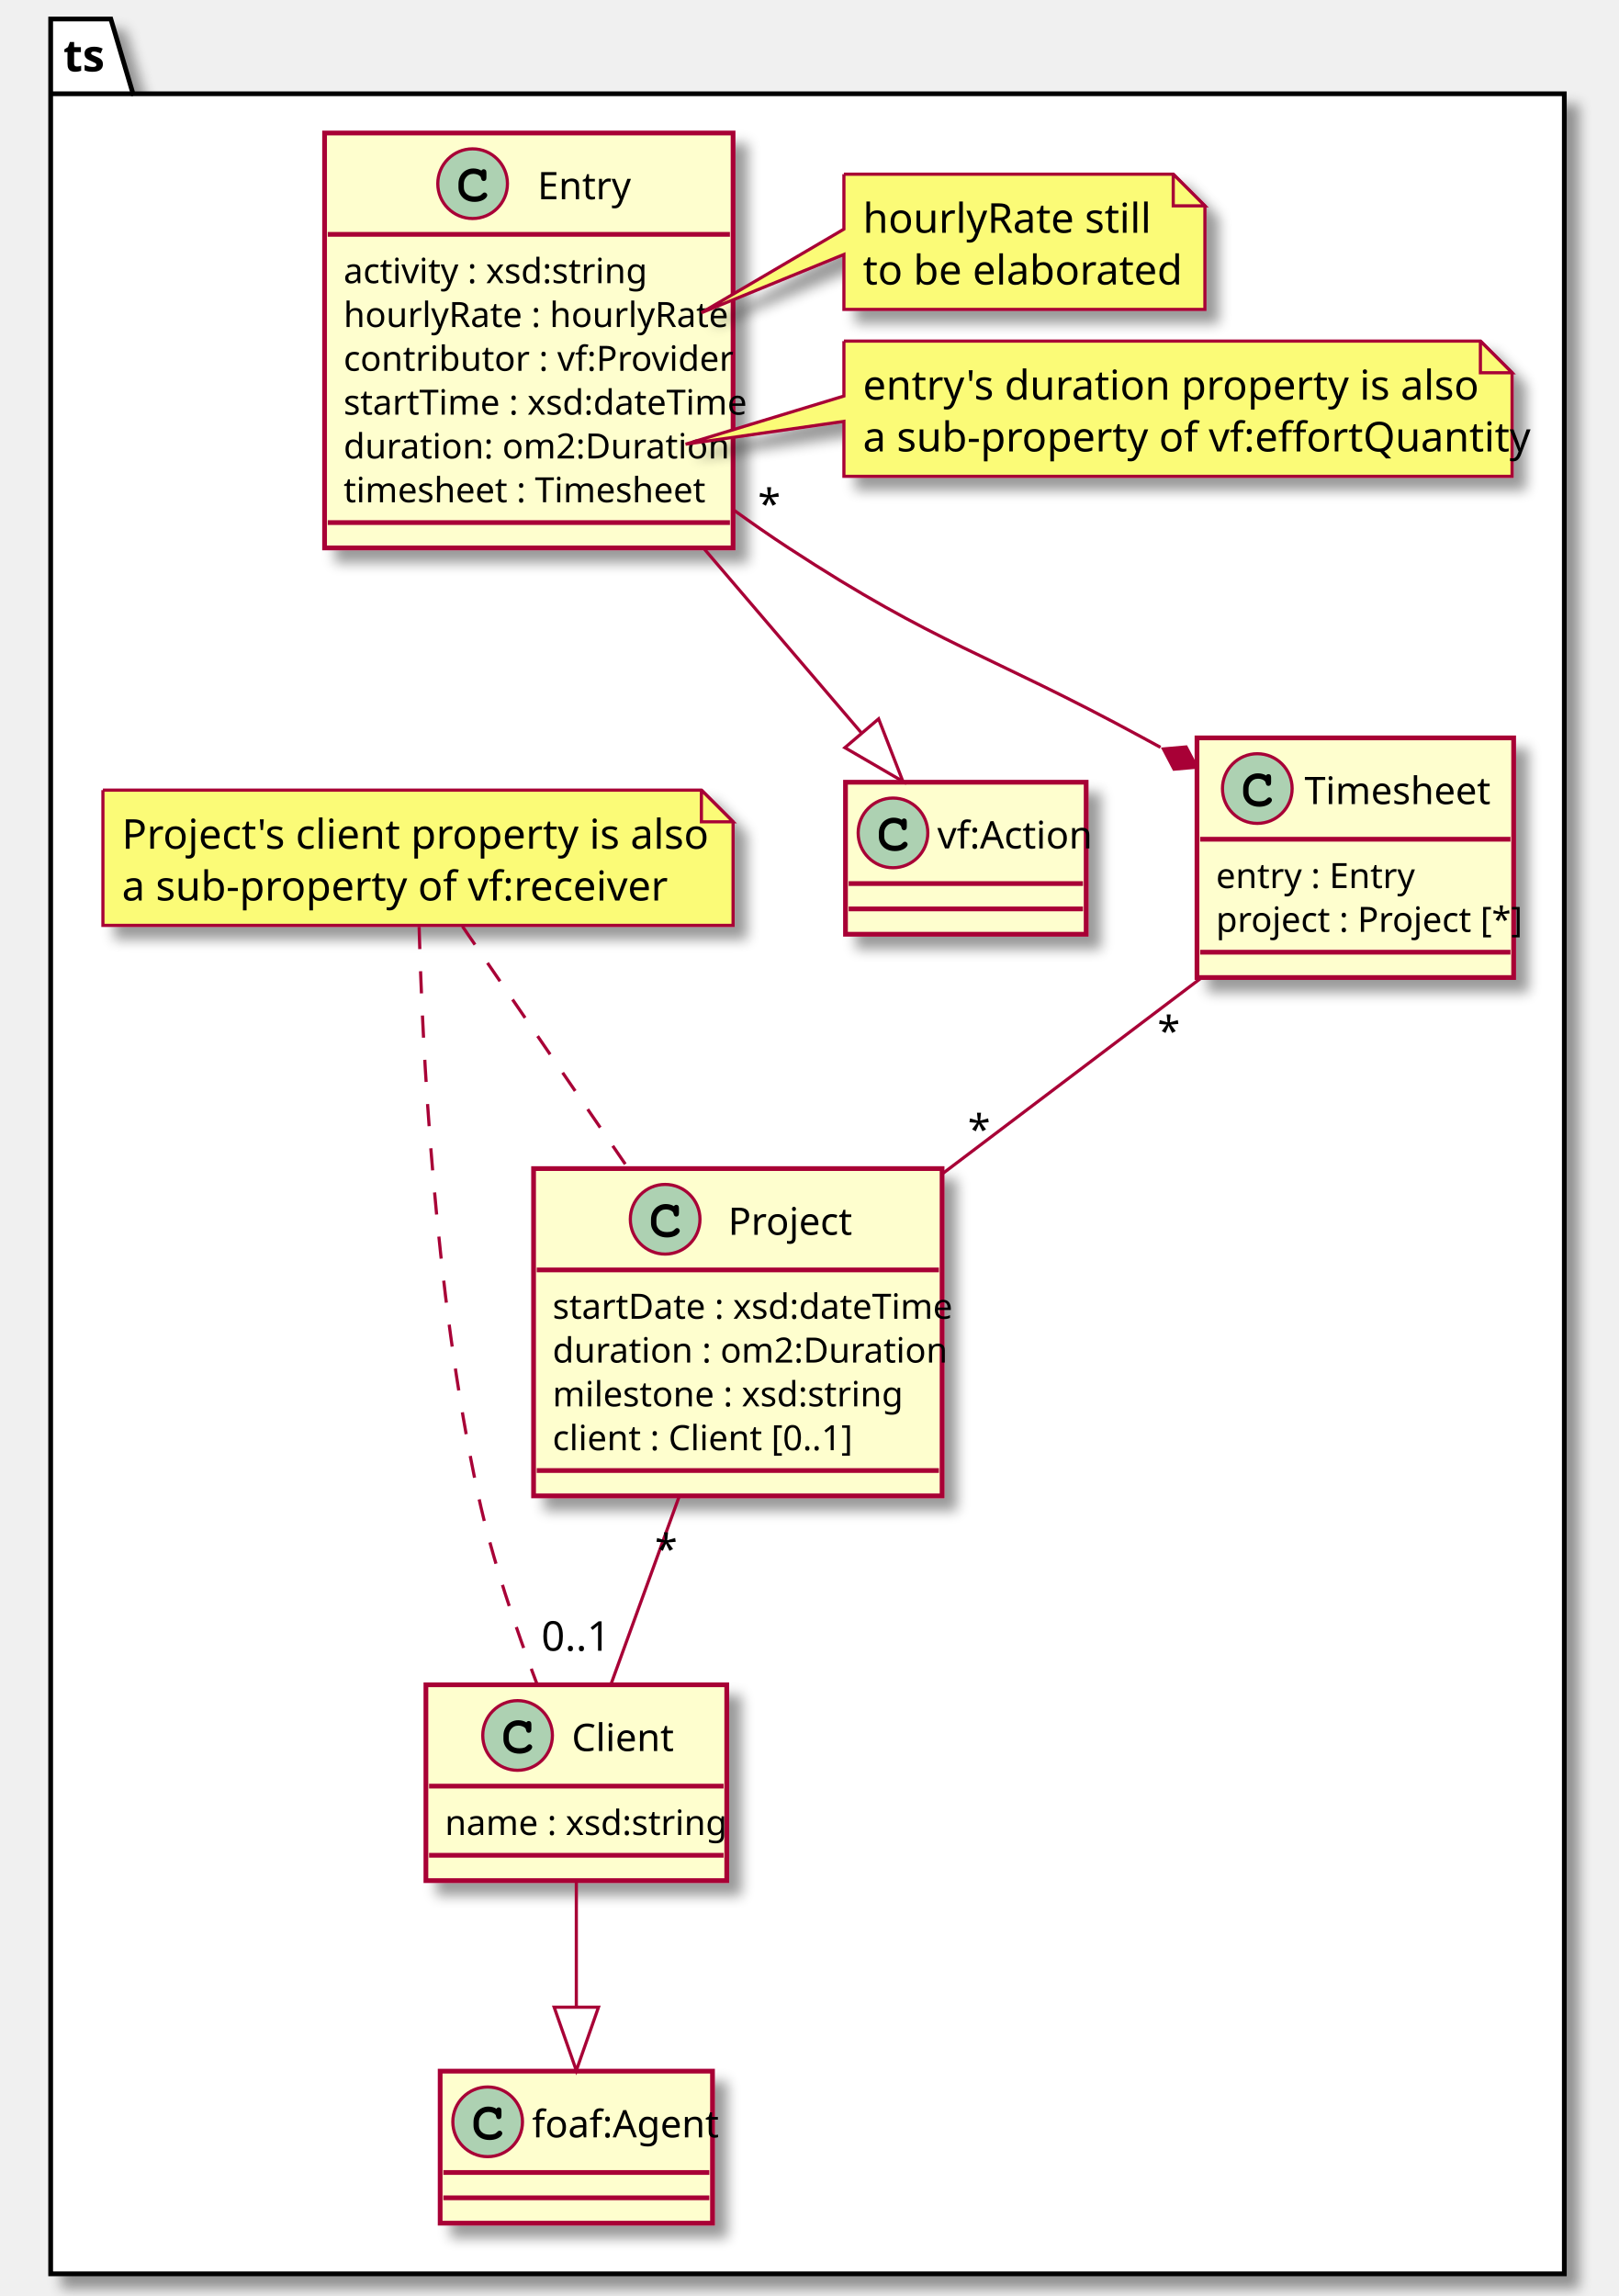
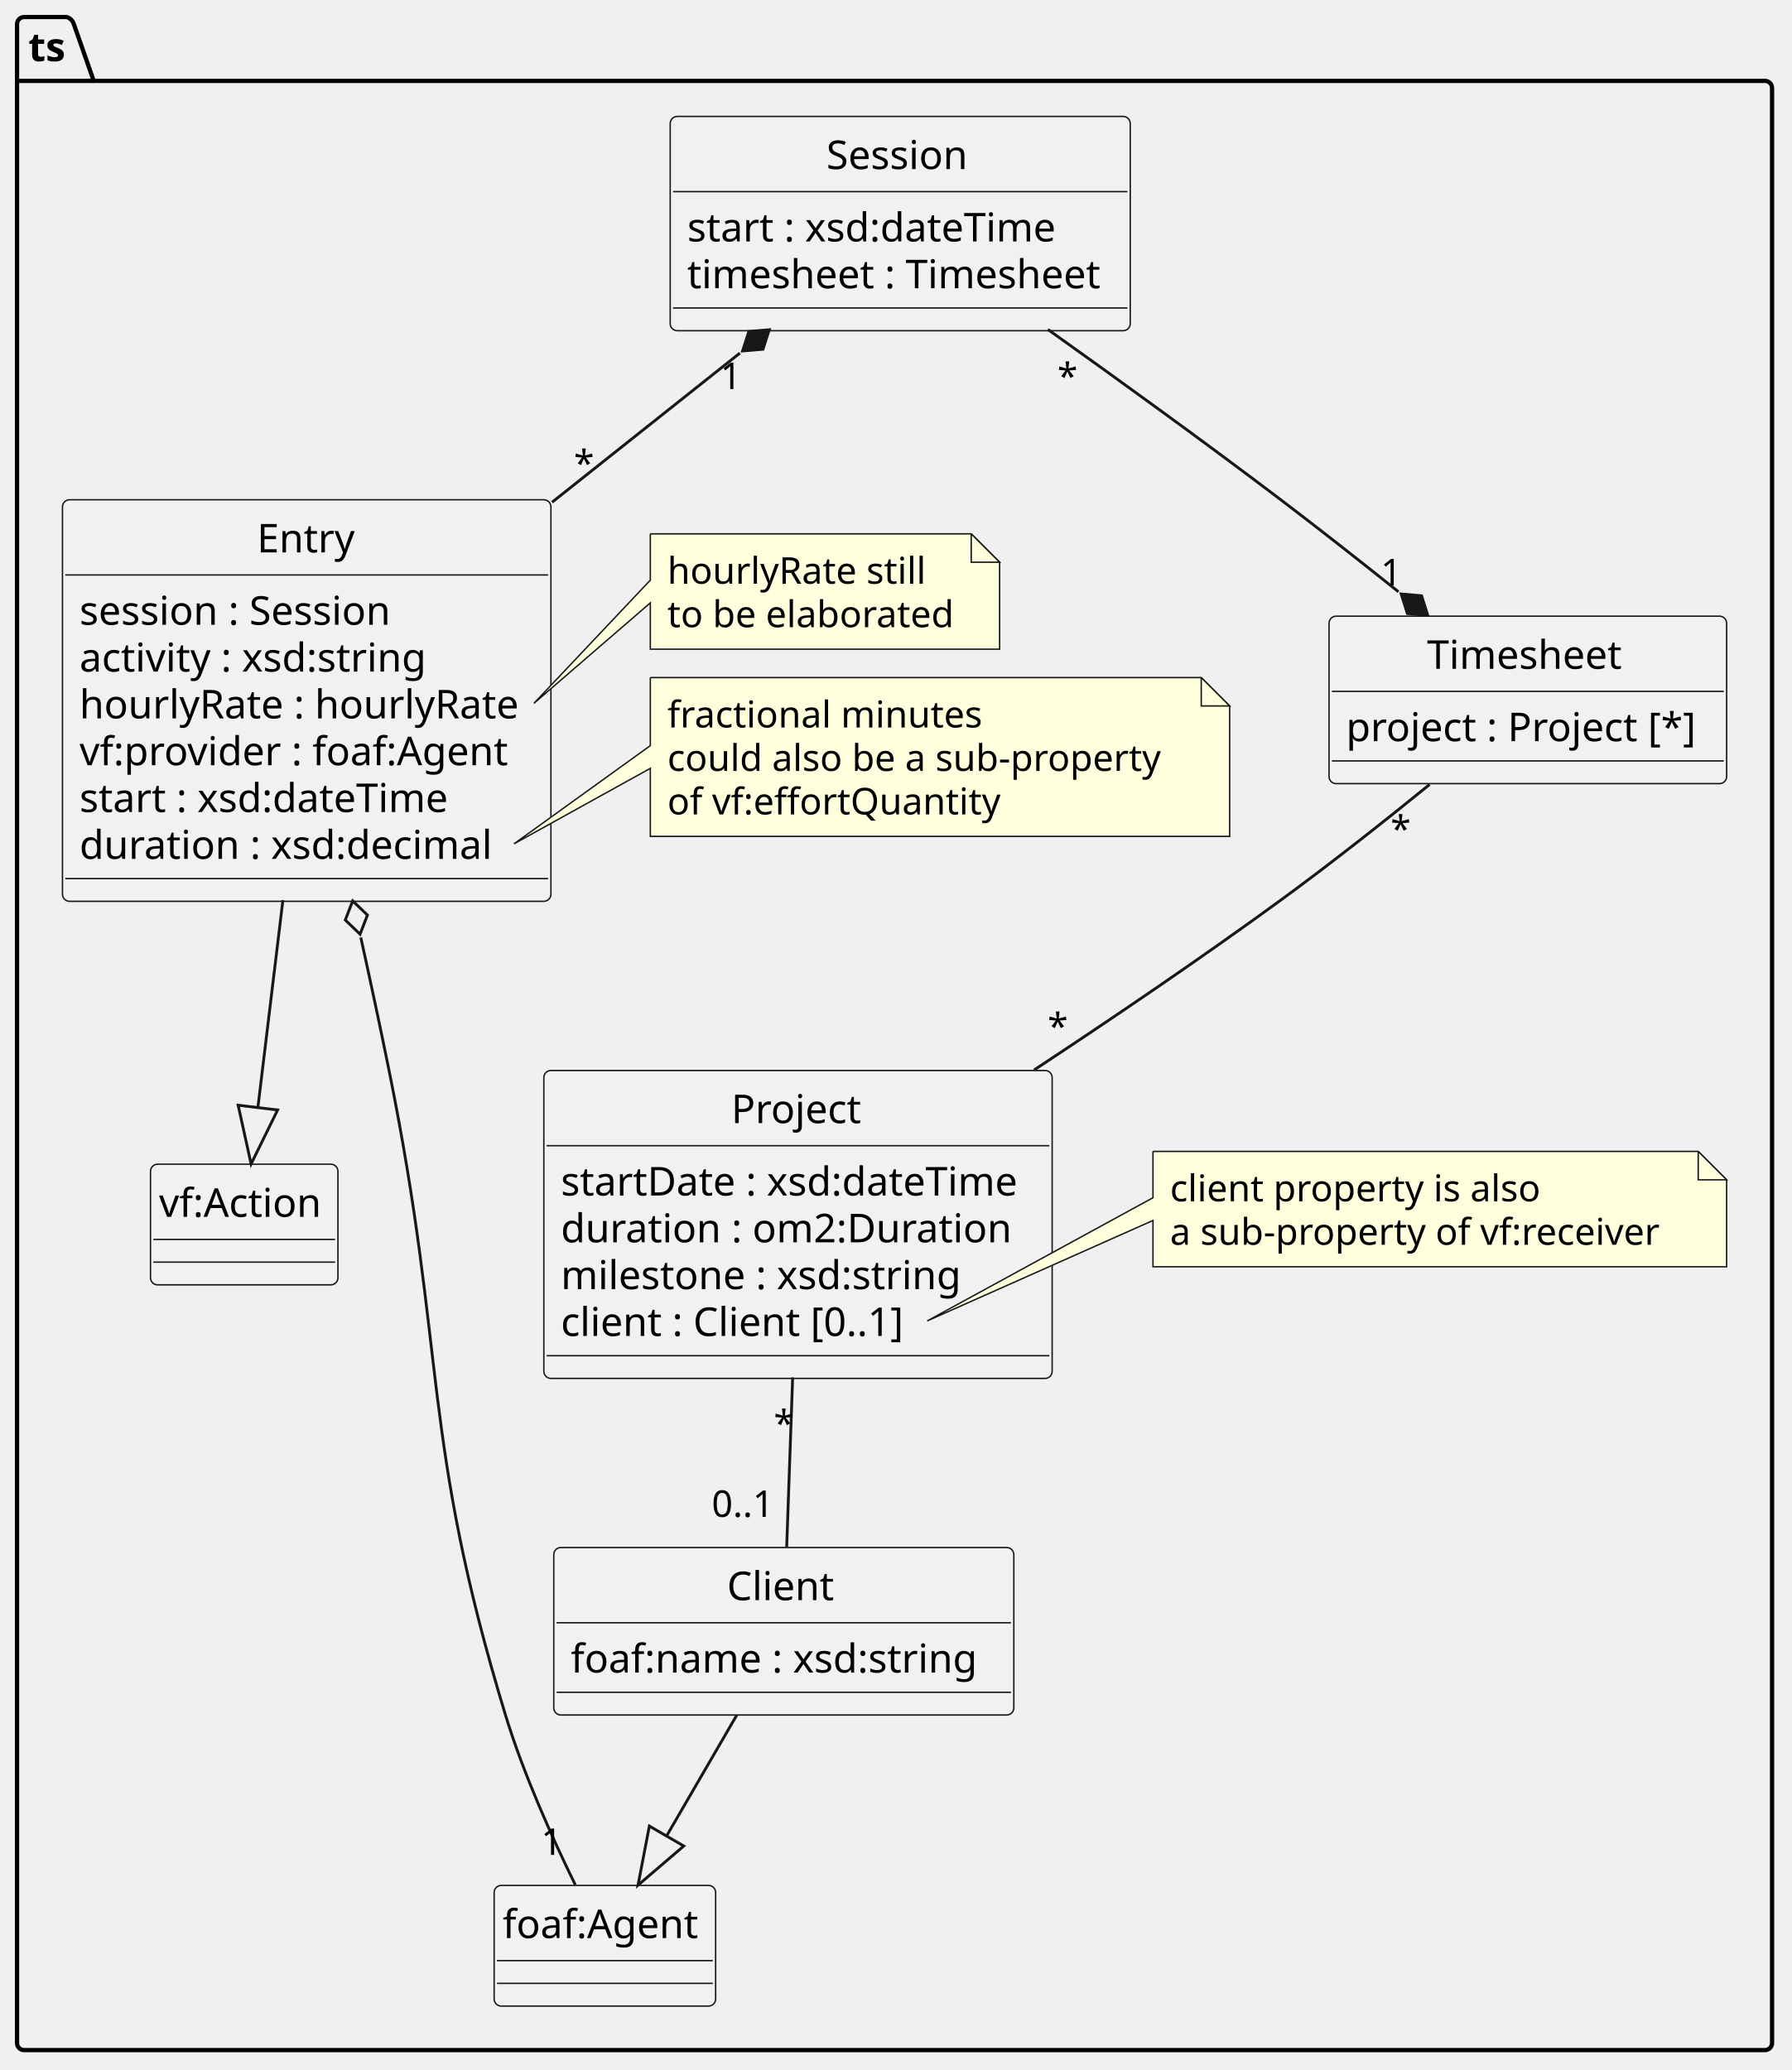
- <svg xmlns="http://www.w3.org/2000/svg" contentScriptType="application/ecmascript" contentStyleType="text/css" height="725px" preserveAspectRatio="none" style="width:511px;height:725px;background:#FFFFFF;" version="1.1" viewBox="0 0 511 725" width="511px" zoomAndPan="magnify">
-   <defs>
-     <filter height="300%" id="f6leqoqc91yb1" width="300%" x="-1" y="-1">
-       <feGaussianBlur result="blurOut" stdDeviation="2.0" />
-       <feColorMatrix in="blurOut" result="blurOut2" type="matrix" values="0 0 0 0 0 0 0 0 0 0 0 0 0 0 0 0 0 0 .4 0" />
-       <feOffset dx="4.0" dy="4.0" in="blurOut2" result="blurOut3" />
-       <feBlend in="SourceGraphic" in2="blurOut3" mode="normal" />
-     </filter>
-   </defs>
+ <svg xmlns="http://www.w3.org/2000/svg" contentStyleType="text/css" height="729px" preserveAspectRatio="none" style="width:631px;height:729px;background:#FFFFFF;" version="1.1" viewBox="0 0 631 729" width="631px" zoomAndPan="magnify">
+   <defs />
  <g>
-     <polygon fill="#FFFFFF" filter="url(#f6leqoqc91yb1)" points="16,6,35,6,42,29.609,494,29.609,494,718,16,718,16,6" style="stroke:#000000;stroke-width:1.5;" />
-     <line style="stroke:#000000;stroke-width:1.5;" x1="16" x2="42" y1="29.609" y2="29.609" />
-     <text fill="#000000" font-family="sans-serif" font-size="14" font-weight="bold" lengthAdjust="spacing" textLength="13" x="20" y="22.533">ts</text>
-     <rect codeLine="4" fill="#FEFECE" filter="url(#f6leqoqc91yb1)" height="75.672" id="Timesheet" style="stroke:#A80036;stroke-width:1.5;" width="100" x="378" y="233" />
-     <ellipse cx="397.05" cy="249" fill="#ADD1B2" rx="11" ry="11" style="stroke:#A80036;stroke-width:1.0;" />
-     <path d="M399.816,244.875 Q399.972,244.656 400.159,244.547 Q400.347,244.438 400.566,244.438 Q400.941,244.438 401.175,244.703 Q401.409,244.953 401.409,245.562 L401.409,247.016 Q401.409,247.625 401.175,247.891 Q400.941,248.156 400.566,248.156 Q400.222,248.156 400.019,247.953 Q399.816,247.766 399.706,247.25 Q399.659,246.891 399.472,246.703 Q399.144,246.328 398.534,246.109 Q397.925,245.891 397.3,245.891 Q396.534,245.891 395.894,246.219 Q395.269,246.547 394.769,247.297 Q394.284,248.047 394.284,249.078 L394.284,250.172 Q394.284,251.406 395.175,252.234 Q396.066,253.047 397.659,253.047 Q398.597,253.047 399.253,252.797 Q399.644,252.641 400.066,252.203 Q400.331,251.938 400.472,251.859 Q400.628,251.781 400.831,251.781 Q401.159,251.781 401.409,252.047 Q401.675,252.297 401.675,252.641 Q401.675,252.984 401.331,253.391 Q400.831,253.969 400.034,254.297 Q398.956,254.75 397.659,254.75 Q396.144,254.75 394.941,254.125 Q393.956,253.625 393.269,252.562 Q392.581,251.484 392.581,250.203 L392.581,249.047 Q392.581,247.719 393.191,246.578 Q393.816,245.422 394.909,244.812 Q396.003,244.188 397.238,244.188 Q397.972,244.188 398.613,244.359 Q399.269,244.516 399.816,244.875 Z " fill="#000000" />
-     <text fill="#000000" font-family="sans-serif" font-size="12" lengthAdjust="spacing" textLength="59" x="411.95" y="253.91">Timesheet</text>
-     <line style="stroke:#A80036;stroke-width:1.5;" x1="379" x2="477" y1="265" y2="265" />
-     <text fill="#000000" font-family="sans-serif" font-size="11" lengthAdjust="spacing" textLength="59" x="384" y="280.419">entry : Entry</text>
-     <text fill="#000000" font-family="sans-serif" font-size="11" lengthAdjust="spacing" textLength="88" x="384" y="294.255">project : Project [*]</text>
-     <line style="stroke:#A80036;stroke-width:1.5;" x1="379" x2="477" y1="300.672" y2="300.672" />
-     <rect codeLine="9" fill="#FEFECE" filter="url(#f6leqoqc91yb1)" height="131.016" id="Entry" style="stroke:#A80036;stroke-width:1.5;" width="129" x="102.5" y="42" />
-     <ellipse cx="149.25" cy="58" fill="#ADD1B2" rx="11" ry="11" style="stroke:#A80036;stroke-width:1.0;" />
-     <path d="M152.016,53.875 Q152.172,53.656 152.359,53.547 Q152.547,53.438 152.766,53.438 Q153.141,53.438 153.375,53.703 Q153.609,53.953 153.609,54.562 L153.609,56.016 Q153.609,56.625 153.375,56.891 Q153.141,57.156 152.766,57.156 Q152.422,57.156 152.219,56.953 Q152.016,56.766 151.906,56.25 Q151.859,55.891 151.672,55.703 Q151.344,55.328 150.734,55.109 Q150.125,54.891 149.5,54.891 Q148.734,54.891 148.094,55.219 Q147.469,55.547 146.969,56.297 Q146.484,57.047 146.484,58.078 L146.484,59.172 Q146.484,60.406 147.375,61.234 Q148.266,62.047 149.859,62.047 Q150.797,62.047 151.453,61.797 Q151.844,61.641 152.266,61.203 Q152.531,60.938 152.672,60.859 Q152.828,60.781 153.031,60.781 Q153.359,60.781 153.609,61.047 Q153.875,61.297 153.875,61.641 Q153.875,61.984 153.531,62.391 Q153.031,62.969 152.234,63.297 Q151.156,63.75 149.859,63.75 Q148.344,63.75 147.141,63.125 Q146.156,62.625 145.469,61.562 Q144.781,60.484 144.781,59.203 L144.781,58.047 Q144.781,56.719 145.391,55.578 Q146.016,54.422 147.109,53.812 Q148.203,53.188 149.438,53.188 Q150.172,53.188 150.812,53.359 Q151.469,53.516 152.016,53.875 Z " fill="#000000" />
-     <text fill="#000000" font-family="sans-serif" font-size="12" lengthAdjust="spacing" textLength="27" x="169.75" y="62.91">Entry</text>
-     <line style="stroke:#A80036;stroke-width:1.5;" x1="103.5" x2="230.5" y1="74" y2="74" />
-     <text fill="#000000" font-family="sans-serif" font-size="11" lengthAdjust="spacing" textLength="91" x="108.5" y="89.419">activity : xsd:string</text>
-     <text fill="#000000" font-family="sans-serif" font-size="11" lengthAdjust="spacing" textLength="113" x="108.5" y="103.255">hourlyRate : hourlyRate</text>
-     <text fill="#000000" font-family="sans-serif" font-size="11" lengthAdjust="spacing" textLength="114" x="108.5" y="117.091">contributor : vf:Provider</text>
-     <text fill="#000000" font-family="sans-serif" font-size="11" lengthAdjust="spacing" textLength="117" x="108.5" y="130.927">startTime : xsd:dateTime</text>
-     <text fill="#000000" font-family="sans-serif" font-size="11" lengthAdjust="spacing" textLength="108" x="108.5" y="144.763">duration: om2:Duration</text>
-     <text fill="#000000" font-family="sans-serif" font-size="11" lengthAdjust="spacing" textLength="104" x="108.5" y="158.599">timesheet : Timesheet</text>
-     <line style="stroke:#A80036;stroke-width:1.5;" x1="103.5" x2="230.5" y1="165.016" y2="165.016" />
-     <path d="M266.5,55 L266.5,72.352 L221.5,98.754 L266.5,80.352 L266.5,97.703 A0,0 0 0 0 266.5,97.703 L380.5,97.703 A0,0 0 0 0 380.5,97.703 L380.5,65 L370.5,55 L266.5,55 A0,0 0 0 0 266.5,55 " fill="#FBFB77" filter="url(#f6leqoqc91yb1)" style="stroke:#A80036;stroke-width:1.0;" />
-     <path d="M370.5,55 L370.5,65 L380.5,65 L370.5,55 " fill="#FBFB77" style="stroke:#A80036;stroke-width:1.0;" />
-     <text fill="#000000" font-family="sans-serif" font-size="13" lengthAdjust="spacing" textLength="86" x="272.5" y="73.495">hourlyRate still</text>
-     <text fill="#000000" font-family="sans-serif" font-size="13" lengthAdjust="spacing" textLength="93" x="272.5" y="89.847">to be elaborated</text>
-     <path d="M266.5,107.703 L266.5,125.055 L216.5,140.262 L266.5,133.055 L266.5,150.406 A0,0 0 0 0 266.5,150.406 L477.5,150.406 A0,0 0 0 0 477.5,150.406 L477.5,117.703 L467.5,107.703 L266.5,107.703 A0,0 0 0 0 266.5,107.703 " fill="#FBFB77" filter="url(#f6leqoqc91yb1)" style="stroke:#A80036;stroke-width:1.0;" />
-     <path d="M467.5,107.703 L467.5,117.703 L477.5,117.703 L467.5,107.703 " fill="#FBFB77" style="stroke:#A80036;stroke-width:1.0;" />
-     <text fill="#000000" font-family="sans-serif" font-size="13" lengthAdjust="spacing" textLength="181" x="272.5" y="126.198">entry's duration property is also</text>
-     <text fill="#000000" font-family="sans-serif" font-size="13" lengthAdjust="spacing" textLength="190" x="272.5" y="142.55">a sub-property of vf:effortQuantity</text>
-     <rect fill="#FEFECE" filter="url(#f6leqoqc91yb1)" height="48" id="vf:Action" style="stroke:#A80036;stroke-width:1.5;" width="76" x="267" y="247" />
-     <ellipse cx="282" cy="263" fill="#ADD1B2" rx="11" ry="11" style="stroke:#A80036;stroke-width:1.0;" />
-     <path d="M284.766,258.875 Q284.922,258.656 285.109,258.547 Q285.297,258.438 285.516,258.438 Q285.891,258.438 286.125,258.703 Q286.359,258.953 286.359,259.562 L286.359,261.016 Q286.359,261.625 286.125,261.891 Q285.891,262.156 285.516,262.156 Q285.172,262.156 284.969,261.953 Q284.766,261.766 284.656,261.25 Q284.609,260.891 284.422,260.703 Q284.094,260.328 283.484,260.109 Q282.875,259.891 282.25,259.891 Q281.484,259.891 280.844,260.219 Q280.219,260.547 279.719,261.297 Q279.234,262.047 279.234,263.078 L279.234,264.172 Q279.234,265.406 280.125,266.234 Q281.016,267.047 282.609,267.047 Q283.547,267.047 284.203,266.797 Q284.594,266.641 285.016,266.203 Q285.281,265.938 285.422,265.859 Q285.578,265.781 285.781,265.781 Q286.109,265.781 286.359,266.047 Q286.625,266.297 286.625,266.641 Q286.625,266.984 286.281,267.391 Q285.781,267.969 284.984,268.297 Q283.906,268.75 282.609,268.75 Q281.094,268.75 279.891,268.125 Q278.906,267.625 278.219,266.562 Q277.531,265.484 277.531,264.203 L277.531,263.047 Q277.531,261.719 278.141,260.578 Q278.766,259.422 279.859,258.812 Q280.953,258.188 282.188,258.188 Q282.922,258.188 283.562,258.359 Q284.219,258.516 284.766,258.875 Z " fill="#000000" />
-     <text fill="#000000" font-family="sans-serif" font-size="12" lengthAdjust="spacing" textLength="44" x="296" y="267.91">vf:Action</text>
-     <line style="stroke:#A80036;stroke-width:1.5;" x1="268" x2="342" y1="279" y2="279" />
-     <line style="stroke:#A80036;stroke-width:1.5;" x1="268" x2="342" y1="287" y2="287" />
-     <rect codeLine="32" fill="#FEFECE" filter="url(#f6leqoqc91yb1)" height="103.344" id="Project" style="stroke:#A80036;stroke-width:1.5;" width="129" x="168.5" y="369" />
-     <ellipse cx="210.05" cy="385" fill="#ADD1B2" rx="11" ry="11" style="stroke:#A80036;stroke-width:1.0;" />
-     <path d="M212.816,380.875 Q212.972,380.656 213.159,380.547 Q213.347,380.438 213.566,380.438 Q213.941,380.438 214.175,380.703 Q214.409,380.953 214.409,381.562 L214.409,383.016 Q214.409,383.625 214.175,383.891 Q213.941,384.156 213.566,384.156 Q213.222,384.156 213.019,383.953 Q212.816,383.766 212.706,383.25 Q212.659,382.891 212.472,382.703 Q212.144,382.328 211.534,382.109 Q210.925,381.891 210.3,381.891 Q209.534,381.891 208.894,382.219 Q208.269,382.547 207.769,383.297 Q207.284,384.047 207.284,385.078 L207.284,386.172 Q207.284,387.406 208.175,388.234 Q209.066,389.047 210.659,389.047 Q211.597,389.047 212.253,388.797 Q212.644,388.641 213.066,388.203 Q213.331,387.938 213.472,387.859 Q213.628,387.781 213.831,387.781 Q214.159,387.781 214.409,388.047 Q214.675,388.297 214.675,388.641 Q214.675,388.984 214.331,389.391 Q213.831,389.969 213.034,390.297 Q211.956,390.75 210.659,390.75 Q209.144,390.75 207.941,390.125 Q206.956,389.625 206.269,388.562 Q205.581,387.484 205.581,386.203 L205.581,385.047 Q205.581,383.719 206.191,382.578 Q206.816,381.422 207.909,380.812 Q209.003,380.188 210.238,380.188 Q210.972,380.188 211.613,380.359 Q212.269,380.516 212.816,380.875 Z " fill="#000000" />
-     <text fill="#000000" font-family="sans-serif" font-size="12" lengthAdjust="spacing" textLength="38" x="229.95" y="389.91">Project</text>
-     <line style="stroke:#A80036;stroke-width:1.5;" x1="169.5" x2="296.5" y1="401" y2="401" />
-     <text fill="#000000" font-family="sans-serif" font-size="11" lengthAdjust="spacing" textLength="117" x="174.5" y="416.419">startDate : xsd:dateTime</text>
-     <text fill="#000000" font-family="sans-serif" font-size="11" lengthAdjust="spacing" textLength="111" x="174.5" y="430.255">duration : om2:Duration</text>
-     <text fill="#000000" font-family="sans-serif" font-size="11" lengthAdjust="spacing" textLength="102" x="174.5" y="444.091">milestone : xsd:string</text>
-     <text fill="#000000" font-family="sans-serif" font-size="11" lengthAdjust="spacing" textLength="87" x="174.5" y="457.927">client : Client [0..1]</text>
-     <line style="stroke:#A80036;stroke-width:1.5;" x1="169.5" x2="296.5" y1="464.344" y2="464.344" />
-     <rect codeLine="41" fill="#FEFECE" filter="url(#f6leqoqc91yb1)" height="61.836" id="Client" style="stroke:#A80036;stroke-width:1.5;" width="95" x="134.5" y="532" />
-     <ellipse cx="163.45" cy="548" fill="#ADD1B2" rx="11" ry="11" style="stroke:#A80036;stroke-width:1.0;" />
-     <path d="M166.216,543.875 Q166.372,543.656 166.559,543.547 Q166.747,543.438 166.966,543.438 Q167.341,543.438 167.575,543.703 Q167.809,543.953 167.809,544.562 L167.809,546.016 Q167.809,546.625 167.575,546.891 Q167.341,547.156 166.966,547.156 Q166.622,547.156 166.419,546.953 Q166.216,546.766 166.106,546.25 Q166.059,545.891 165.872,545.703 Q165.544,545.328 164.934,545.109 Q164.325,544.891 163.7,544.891 Q162.934,544.891 162.294,545.219 Q161.669,545.547 161.169,546.297 Q160.684,547.047 160.684,548.078 L160.684,549.172 Q160.684,550.406 161.575,551.234 Q162.466,552.047 164.059,552.047 Q164.997,552.047 165.653,551.797 Q166.044,551.641 166.466,551.203 Q166.731,550.938 166.872,550.859 Q167.028,550.781 167.231,550.781 Q167.559,550.781 167.809,551.047 Q168.075,551.297 168.075,551.641 Q168.075,551.984 167.731,552.391 Q167.231,552.969 166.434,553.297 Q165.356,553.75 164.059,553.75 Q162.544,553.75 161.341,553.125 Q160.356,552.625 159.669,551.562 Q158.981,550.484 158.981,549.203 L158.981,548.047 Q158.981,546.719 159.591,545.578 Q160.216,544.422 161.309,543.812 Q162.403,543.188 163.637,543.188 Q164.372,543.188 165.012,543.359 Q165.669,543.516 166.216,543.875 Z " fill="#000000" />
-     <text fill="#000000" font-family="sans-serif" font-size="12" lengthAdjust="spacing" textLength="32" x="180.55" y="552.91">Client</text>
-     <line style="stroke:#A80036;stroke-width:1.5;" x1="135.5" x2="228.5" y1="564" y2="564" />
-     <text fill="#000000" font-family="sans-serif" font-size="11" lengthAdjust="spacing" textLength="83" x="140.5" y="579.419">name : xsd:string</text>
-     <line style="stroke:#A80036;stroke-width:1.5;" x1="135.5" x2="228.5" y1="585.836" y2="585.836" />
-     <path d="M32.5,249.5 L32.5,292.203 L231.5,292.203 L231.5,259.5 L221.5,249.5 L32.5,249.5 " fill="#FBFB77" filter="url(#f6leqoqc91yb1)" style="stroke:#A80036;stroke-width:1.0;" />
-     <path d="M221.5,249.5 L221.5,259.5 L231.5,259.5 L221.5,249.5 " fill="#FBFB77" style="stroke:#A80036;stroke-width:1.0;" />
-     <text fill="#000000" font-family="sans-serif" font-size="13" lengthAdjust="spacing" textLength="178" x="38.5" y="267.995">Project's client property is also</text>
-     <text fill="#000000" font-family="sans-serif" font-size="13" lengthAdjust="spacing" textLength="157" x="38.5" y="284.347">a sub-property of vf:receiver</text>
-     <rect fill="#FEFECE" filter="url(#f6leqoqc91yb1)" height="48" id="foaf:Agent" style="stroke:#A80036;stroke-width:1.5;" width="86" x="139" y="654" />
-     <ellipse cx="154" cy="670" fill="#ADD1B2" rx="11" ry="11" style="stroke:#A80036;stroke-width:1.0;" />
-     <path d="M156.766,665.875 Q156.922,665.656 157.109,665.547 Q157.297,665.438 157.516,665.438 Q157.891,665.438 158.125,665.703 Q158.359,665.953 158.359,666.562 L158.359,668.016 Q158.359,668.625 158.125,668.891 Q157.891,669.156 157.516,669.156 Q157.172,669.156 156.969,668.953 Q156.766,668.766 156.656,668.25 Q156.609,667.891 156.422,667.703 Q156.094,667.328 155.484,667.109 Q154.875,666.891 154.25,666.891 Q153.484,666.891 152.844,667.219 Q152.219,667.547 151.719,668.297 Q151.234,669.047 151.234,670.078 L151.234,671.172 Q151.234,672.406 152.125,673.234 Q153.016,674.047 154.609,674.047 Q155.547,674.047 156.203,673.797 Q156.594,673.641 157.016,673.203 Q157.281,672.938 157.422,672.859 Q157.578,672.781 157.781,672.781 Q158.109,672.781 158.359,673.047 Q158.625,673.297 158.625,673.641 Q158.625,673.984 158.281,674.391 Q157.781,674.969 156.984,675.297 Q155.906,675.75 154.609,675.75 Q153.094,675.75 151.891,675.125 Q150.906,674.625 150.219,673.562 Q149.531,672.484 149.531,671.203 L149.531,670.047 Q149.531,668.719 150.141,667.578 Q150.766,666.422 151.859,665.812 Q152.953,665.188 154.188,665.188 Q154.922,665.188 155.562,665.359 Q156.219,665.516 156.766,665.875 Z " fill="#000000" />
-     <text fill="#000000" font-family="sans-serif" font-size="12" lengthAdjust="spacing" textLength="54" x="168" y="674.91">foaf:Agent</text>
-     <line style="stroke:#A80036;stroke-width:1.5;" x1="140" x2="224" y1="686" y2="686" />
-     <line style="stroke:#A80036;stroke-width:1.5;" x1="140" x2="224" y1="694" y2="694" />
-     <path codeLine="28" d="M222.33,173.26 C239.15,192.94 257.1,213.95 271.96,231.34 " fill="none" id="Entry-to-vf:Action" style="stroke:#A80036;stroke-width:1.0;" />
-     <polygon fill="none" points="277.46,226.99,285.13,246.74,266.81,236.09,277.46,226.99" style="stroke:#A80036;stroke-width:1.0;" />
-     <path codeLine="30" d="M231.58,160.96 C237.38,165.16 243.24,169.23 249,173 C296.26,203.91 311.39,206.02 361,233 C362.8,233.98 364.63,234.97 366.47,235.98 " fill="none" id="Entry-to-Timesheet" style="stroke:#A80036;stroke-width:1.0;" />
-     <polygon fill="#A80036" points="377.92,242.25,374.575,235.862,367.392,236.492,370.736,242.88,377.92,242.25" style="stroke:#A80036;stroke-width:1.0;" />
-     <text fill="#000000" font-family="sans-serif" font-size="13" lengthAdjust="spacing" textLength="5" x="239.336" y="163.731">*</text>
-     <path codeLine="39" d="M379.04,309.03 C354.45,327.63 324.32,350.42 297.83,370.46 " fill="none" id="Timesheet-Project" style="stroke:#A80036;stroke-width:1.0;" />
-     <text fill="#000000" font-family="sans-serif" font-size="13" lengthAdjust="spacing" textLength="5" x="365.517" y="330.205">*</text>
-     <text fill="#000000" font-family="sans-serif" font-size="13" lengthAdjust="spacing" textLength="5" x="305.615" y="361.245">*</text>
-     <path codeLine="45" d="M214.59,472.22 C207.34,492.19 199.26,514.44 192.96,531.79 " fill="none" id="Project-Client" style="stroke:#A80036;stroke-width:1.0;" />
-     <text fill="#000000" font-family="sans-serif" font-size="13" lengthAdjust="spacing" textLength="5" x="206.78" y="493.74">*</text>
-     <text fill="#000000" font-family="sans-serif" font-size="13" lengthAdjust="spacing" textLength="22" x="170.952" y="521.251">0..1</text>
-     <path codeLine="52" d="M146.04,292.51 C159.49,312.14 180.31,342.55 198.21,368.69 " fill="none" id="N1-Project" style="stroke:#A80036;stroke-width:1.0;stroke-dasharray:7.0,7.0;" />
-     <path codeLine="53" d="M132.36,292.69 C133.34,329.26 137.05,407.57 151,472 C155.41,492.35 162.98,514.47 169.55,531.69 " fill="none" id="N1-Client" style="stroke:#A80036;stroke-width:1.0;stroke-dasharray:7.0,7.0;" />
-     <path codeLine="55" d="M182,594.28 C182,606.41 182,620.6 182,633.77 " fill="none" id="Client-to-foaf:Agent" style="stroke:#A80036;stroke-width:1.0;" />
-     <polygon fill="none" points="189,633.81,182,653.81,175,633.81,189,633.81" style="stroke:#A80036;stroke-width:1.0;" />
+     <g id="cluster_ts">
+       <path d="M8.5,6 L23.5,6 A3.75,3.75 0 0 1 26,8.5 L33,28.488 L621.5,28.488 A2.5,2.5 0 0 1 624,30.988 L624,719.5 A2.5,2.5 0 0 1 621.5,722 L8.5,722 A2.5,2.5 0 0 1 6,719.5 L6,8.5 A2.5,2.5 0 0 1 8.5,6 " style="stroke:#000000;stroke-width:1.5;fill:none;" />
+       <line style="stroke:#000000;stroke-width:1.5;fill:none;" x1="6" x2="33" y1="28.488" y2="28.488" />
+       <text fill="#000000" font-family="sans-serif" font-size="14" font-weight="bold" lengthAdjust="spacing" textLength="14" x="10" y="21.535">ts</text>
+     </g>
+     <g id="elem_Timesheet">
+       <rect codeLine="6" fill="#F1F1F1" height="58.977" id="Timesheet" rx="2.5" ry="2.5" style="stroke:#181818;stroke-width:0.5;" width="140" x="468" y="217" />
+       <text fill="#000000" font-family="sans-serif" font-size="14" lengthAdjust="spacing" textLength="71" x="502.5" y="235.535">Timesheet</text>
+       <line style="stroke:#181818;stroke-width:0.5;" x1="469" x2="607" y1="243.488" y2="243.488" />
+       <text fill="#000000" font-family="sans-serif" font-size="14" lengthAdjust="spacing" textLength="128" x="474" y="261.023">project : Project [*]</text>
+       <line style="stroke:#181818;stroke-width:0.5;" x1="469" x2="607" y1="267.977" y2="267.977" />
+     </g>
+     <g id="elem_Session">
+       <rect codeLine="10" fill="#F1F1F1" height="75.465" id="Session" rx="2.5" ry="2.5" style="stroke:#181818;stroke-width:0.5;" width="162" x="236" y="41" />
+       <text fill="#000000" font-family="sans-serif" font-size="14" lengthAdjust="spacing" textLength="52" x="291" y="59.535">Session</text>
+       <line style="stroke:#181818;stroke-width:0.5;" x1="237" x2="397" y1="67.488" y2="67.488" />
+       <text fill="#000000" font-family="sans-serif" font-size="14" lengthAdjust="spacing" textLength="136" x="242" y="85.023">start : xsd:dateTime</text>
+       <text fill="#000000" font-family="sans-serif" font-size="14" lengthAdjust="spacing" textLength="150" x="242" y="101.512">timesheet : Timesheet</text>
+       <line style="stroke:#181818;stroke-width:0.5;" x1="237" x2="397" y1="108.465" y2="108.465" />
+     </g>
+     <g id="elem_Entry">
+       <rect codeLine="17" fill="#F1F1F1" height="141.418" id="Entry" rx="2.5" ry="2.5" style="stroke:#181818;stroke-width:0.5;" width="172" x="22" y="176" />
+       <text fill="#000000" font-family="sans-serif" font-size="14" lengthAdjust="spacing" textLength="35" x="90.5" y="194.535">Entry</text>
+       <line style="stroke:#181818;stroke-width:0.5;" x1="23" x2="193" y1="202.488" y2="202.488" />
+       <text fill="#000000" font-family="sans-serif" font-size="14" lengthAdjust="spacing" textLength="115" x="28" y="220.023">session : Session</text>
+       <text fill="#000000" font-family="sans-serif" font-size="14" lengthAdjust="spacing" textLength="128" x="28" y="236.512">activity : xsd:string</text>
+       <text fill="#000000" font-family="sans-serif" font-size="14" lengthAdjust="spacing" textLength="160" x="28" y="253">hourlyRate : hourlyRate</text>
+       <text fill="#000000" font-family="sans-serif" font-size="14" lengthAdjust="spacing" textLength="158" x="28" y="269.488">vf:provider : foaf:Agent</text>
+       <text fill="#000000" font-family="sans-serif" font-size="14" lengthAdjust="spacing" textLength="136" x="28" y="285.977">start : xsd:dateTime</text>
+       <text fill="#000000" font-family="sans-serif" font-size="14" lengthAdjust="spacing" textLength="153" x="28" y="302.465">duration : xsd:decimal</text>
+       <line style="stroke:#181818;stroke-width:0.5;" x1="23" x2="193" y1="309.418" y2="309.418" />
+     </g>
+     <path d="M229,188 L229,204.31 L188,247.709 L229,212.31 L229,228.621 A0,0 0 0 0 229,228.621 L352,228.621 A0,0 0 0 0 352,228.621 L352,198 L342,188 L229,188 A0,0 0 0 0 229,188 " fill="#FEFFDD" style="stroke:#181818;stroke-width:0.5;" />
+     <path d="M342,188 L342,198 L352,198 L342,188 " fill="#FEFFDD" style="stroke:#181818;stroke-width:0.5;" />
+     <text fill="#000000" font-family="sans-serif" font-size="13" lengthAdjust="spacing" textLength="95" x="235" y="205.568">hourlyRate still</text>
+     <text fill="#000000" font-family="sans-serif" font-size="13" lengthAdjust="spacing" textLength="102" x="235" y="220.879">to be elaborated</text>
+     <path d="M229,238.621 L229,262.587 L181,297.174 L229,270.587 L229,294.553 A0,0 0 0 0 229,294.553 L433,294.553 A0,0 0 0 0 433,294.553 L433,248.621 L423,238.621 L229,238.621 A0,0 0 0 0 229,238.621 " fill="#FEFFDD" style="stroke:#181818;stroke-width:0.5;" />
+     <path d="M423,238.621 L423,248.621 L433,248.621 L423,238.621 " fill="#FEFFDD" style="stroke:#181818;stroke-width:0.5;" />
+     <text fill="#000000" font-family="sans-serif" font-size="13" lengthAdjust="spacing" textLength="115" x="235" y="256.19">fractional minutes</text>
+     <text fill="#000000" font-family="sans-serif" font-size="13" lengthAdjust="spacing" textLength="183" x="235" y="271.5">could also be a sub-property</text>
+     <text fill="#000000" font-family="sans-serif" font-size="13" lengthAdjust="spacing" textLength="122" x="235" y="286.81">of vf:effortQuantity</text>
+     <g id="elem_vf:Action">
+       <rect fill="#F1F1F1" height="42.488" id="vf:Action" rx="2.5" ry="2.5" style="stroke:#181818;stroke-width:0.5;" width="66" x="53" y="410" />
+       <text fill="#000000" font-family="sans-serif" font-size="14" lengthAdjust="spacing" textLength="60" x="56" y="428.535">vf:Action</text>
+       <line style="stroke:#181818;stroke-width:0.5;" x1="54" x2="118" y1="436.488" y2="436.488" />
+       <line style="stroke:#181818;stroke-width:0.5;" x1="54" x2="118" y1="444.488" y2="444.488" />
+     </g>
+     <g id="elem_foaf:Agent">
+       <rect fill="#F1F1F1" height="42.488" id="foaf:Agent" rx="2.5" ry="2.5" style="stroke:#181818;stroke-width:0.5;" width="78" x="174" y="664" />
+       <text fill="#000000" font-family="sans-serif" font-size="14" lengthAdjust="spacing" textLength="72" x="177" y="682.535">foaf:Agent</text>
+       <line style="stroke:#181818;stroke-width:0.5;" x1="175" x2="251" y1="690.488" y2="690.488" />
+       <line style="stroke:#181818;stroke-width:0.5;" x1="175" x2="251" y1="698.488" y2="698.488" />
+     </g>
+     <g id="elem_Project">
+       <rect codeLine="43" fill="#F1F1F1" height="108.441" id="Project" rx="2.5" ry="2.5" style="stroke:#181818;stroke-width:0.5;" width="179" x="191.5" y="377" />
+       <text fill="#000000" font-family="sans-serif" font-size="14" lengthAdjust="spacing" textLength="47" x="257.5" y="395.535">Project</text>
+       <line style="stroke:#181818;stroke-width:0.5;" x1="192.5" x2="369.5" y1="403.488" y2="403.488" />
+       <text fill="#000000" font-family="sans-serif" font-size="14" lengthAdjust="spacing" textLength="167" x="197.5" y="421.023">startDate : xsd:dateTime</text>
+       <text fill="#000000" font-family="sans-serif" font-size="14" lengthAdjust="spacing" textLength="166" x="197.5" y="437.512">duration : om2:Duration</text>
+       <text fill="#000000" font-family="sans-serif" font-size="14" lengthAdjust="spacing" textLength="148" x="197.5" y="454">milestone : xsd:string</text>
+       <text fill="#000000" font-family="sans-serif" font-size="14" lengthAdjust="spacing" textLength="129" x="197.5" y="470.488">client : Client [0..1]</text>
+       <line style="stroke:#181818;stroke-width:0.5;" x1="192.5" x2="369.5" y1="477.441" y2="477.441" />
+     </g>
+     <g id="elem_Client">
+       <rect codeLine="52" fill="#F1F1F1" height="58.977" id="Client" rx="2.5" ry="2.5" style="stroke:#181818;stroke-width:0.5;" width="162" x="195" y="545" />
+       <text fill="#000000" font-family="sans-serif" font-size="14" lengthAdjust="spacing" textLength="40" x="256" y="563.535">Client</text>
+       <line style="stroke:#181818;stroke-width:0.5;" x1="196" x2="356" y1="571.488" y2="571.488" />
+       <text fill="#000000" font-family="sans-serif" font-size="14" lengthAdjust="spacing" textLength="150" x="201" y="589.023">foaf:name : xsd:string</text>
+       <line style="stroke:#181818;stroke-width:0.5;" x1="196" x2="356" y1="595.977" y2="595.977" />
+     </g>
+     <path d="M406,405.5 L406,421.81 L326.5,465.197 L406,429.81 L406,446.121 A0,0 0 0 0 406,446.121 L608,446.121 A0,0 0 0 0 608,446.121 L608,415.5 L598,405.5 L406,405.5 A0,0 0 0 0 406,405.5 " fill="#FEFFDD" style="stroke:#181818;stroke-width:0.5;" />
+     <path d="M598,405.5 L598,415.5 L608,415.5 L598,405.5 " fill="#FEFFDD" style="stroke:#181818;stroke-width:0.5;" />
+     <text fill="#000000" font-family="sans-serif" font-size="13" lengthAdjust="spacing" textLength="137" x="412" y="423.068">client property is also</text>
+     <text fill="#000000" font-family="sans-serif" font-size="13" lengthAdjust="spacing" textLength="181" x="412" y="438.379">a sub-property of vf:receiver</text>
+     <g id="link_Session_Entry">
+       <path codeLine="15" d="M260.54,124.35 C240.18,140.51 216.72,159.15 194.39,176.88 " fill="none" id="Session-backto-Entry" style="stroke:#181818;stroke-width:1.0;" />
+       <polygon fill="#181818" points="270.88,116.13,263.694,116.733,261.486,123.597,268.672,122.995,270.88,116.13" style="stroke:#181818;stroke-width:1.0;" />
+       <text fill="#000000" font-family="sans-serif" font-size="13" lengthAdjust="spacing" textLength="8" x="253.639" y="137.005">1</text>
+       <text fill="#000000" font-family="sans-serif" font-size="13" lengthAdjust="spacing" textLength="6" x="202.072" y="167.816">*</text>
+     </g>
+     <g id="link_Entry_vf:Action">
+       <path codeLine="37" d="M99.62,317.02 C96.65,341.69 93.4,368.61 90.82,389.98 " fill="none" id="Entry-to-vf:Action" style="stroke:#181818;stroke-width:1.0;" />
+       <polygon fill="none" points="97.76,390.9,88.42,409.92,83.86,389.23,97.76,390.9" style="stroke:#181818;stroke-width:1.0;" />
+     </g>
+     <g id="link_Entry_foaf:Agent">
+       <path codeLine="39" d="M127.05,330.16 C130.48,345.7 133.93,361.83 137,377 C157.32,477.49 148.14,505.92 178,604 C184.4,625.03 194.78,647.9 202.58,663.78 " fill="none" id="Entry-backto-foaf:Agent" style="stroke:#181818;stroke-width:1.0;" />
+       <polygon fill="none" points="124.19,317.28,121.584,324.004,126.789,328.995,129.394,322.271,124.19,317.28" style="stroke:#181818;stroke-width:1.0;" />
+       <text fill="#000000" font-family="sans-serif" font-size="13" lengthAdjust="spacing" textLength="8" x="190.524" y="653.246">1</text>
+     </g>
+     <g id="link_Session_Timesheet">
+       <path codeLine="41" d="M368.98,116.02 C393.99,133.83 424.28,155.73 451,176 C464.61,186.33 479.19,197.81 492.45,208.41 " fill="none" id="Session-to-Timesheet" style="stroke:#181818;stroke-width:1.0;" />
+       <polygon fill="#181818" points="502.76,216.69,500.585,209.815,493.402,209.178,495.577,216.053,502.76,216.69" style="stroke:#181818;stroke-width:1.0;" />
+       <text fill="#000000" font-family="sans-serif" font-size="13" lengthAdjust="spacing" textLength="6" x="372.317" y="137.156">*</text>
+       <text fill="#000000" font-family="sans-serif" font-size="13" lengthAdjust="spacing" textLength="8" x="486.176" y="206.133">1</text>
+     </g>
+     <g id="link_Timesheet_Project">
+       <path codeLine="50" d="M503.41,276.28 C487.67,289.07 468.65,304.12 451,317 C423.23,337.26 392.1,358.39 364.14,376.82 " fill="none" id="Timesheet-Project" style="stroke:#181818;stroke-width:1.0;" />
+       <text fill="#000000" font-family="sans-serif" font-size="13" lengthAdjust="spacing" textLength="6" x="489.657" y="296.572">*</text>
+       <text fill="#000000" font-family="sans-serif" font-size="13" lengthAdjust="spacing" textLength="6" x="368.909" y="366.091">*</text>
+     </g>
+     <g id="link_Project_Client">
+       <path codeLine="56" d="M279.12,485.09 C278.41,505.32 277.62,527.62 277.02,544.75 " fill="none" id="Project-Client" style="stroke:#181818;stroke-width:1.0;" />
+       <text fill="#000000" font-family="sans-serif" font-size="13" lengthAdjust="spacing" textLength="6" x="272.464" y="505.926">*</text>
+       <text fill="#000000" font-family="sans-serif" font-size="13" lengthAdjust="spacing" textLength="24" x="250.618" y="534.207">0..1</text>
+     </g>
+     <g id="link_Client_foaf:Agent">
+       <path codeLine="63" d="M259.45,604.01 C251.93,616.96 242.93,632.45 234.86,646.35 " fill="none" id="Client-to-foaf:Agent" style="stroke:#181818;stroke-width:1.0;" />
+       <polygon fill="none" points="240.77,650.12,224.67,663.9,228.66,643.09,240.77,650.12" style="stroke:#181818;stroke-width:1.0;" />
+     </g>
  </g>
</svg>
